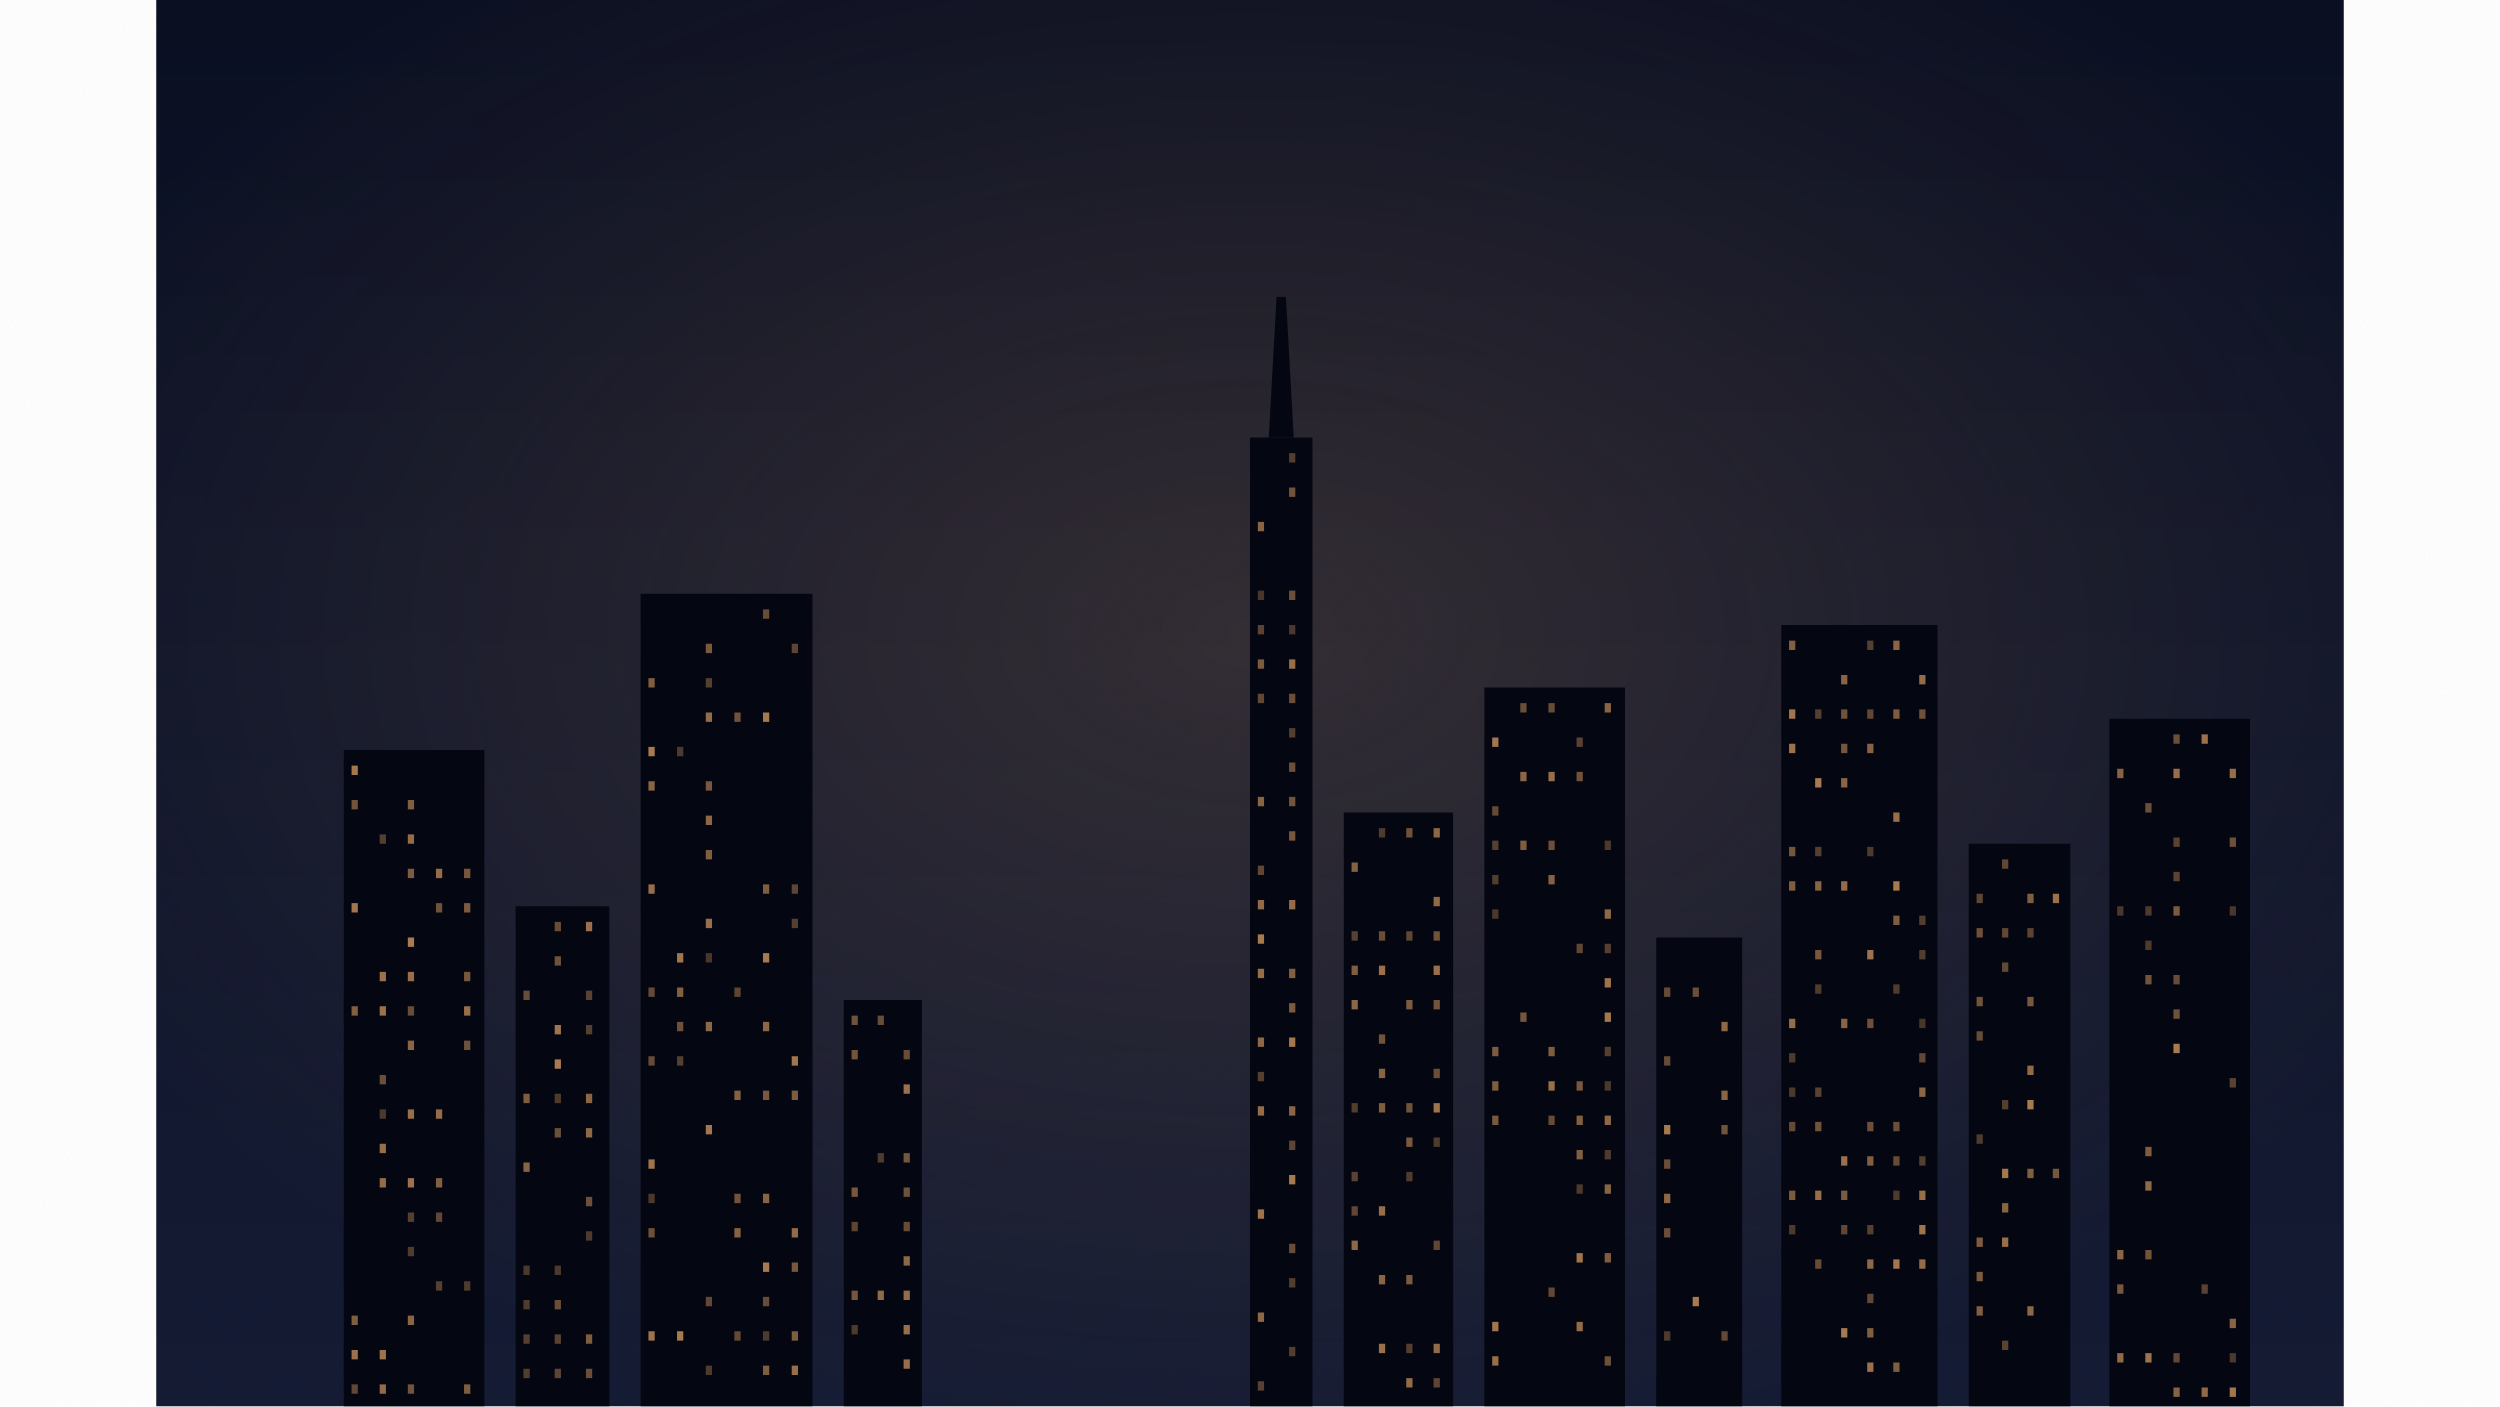
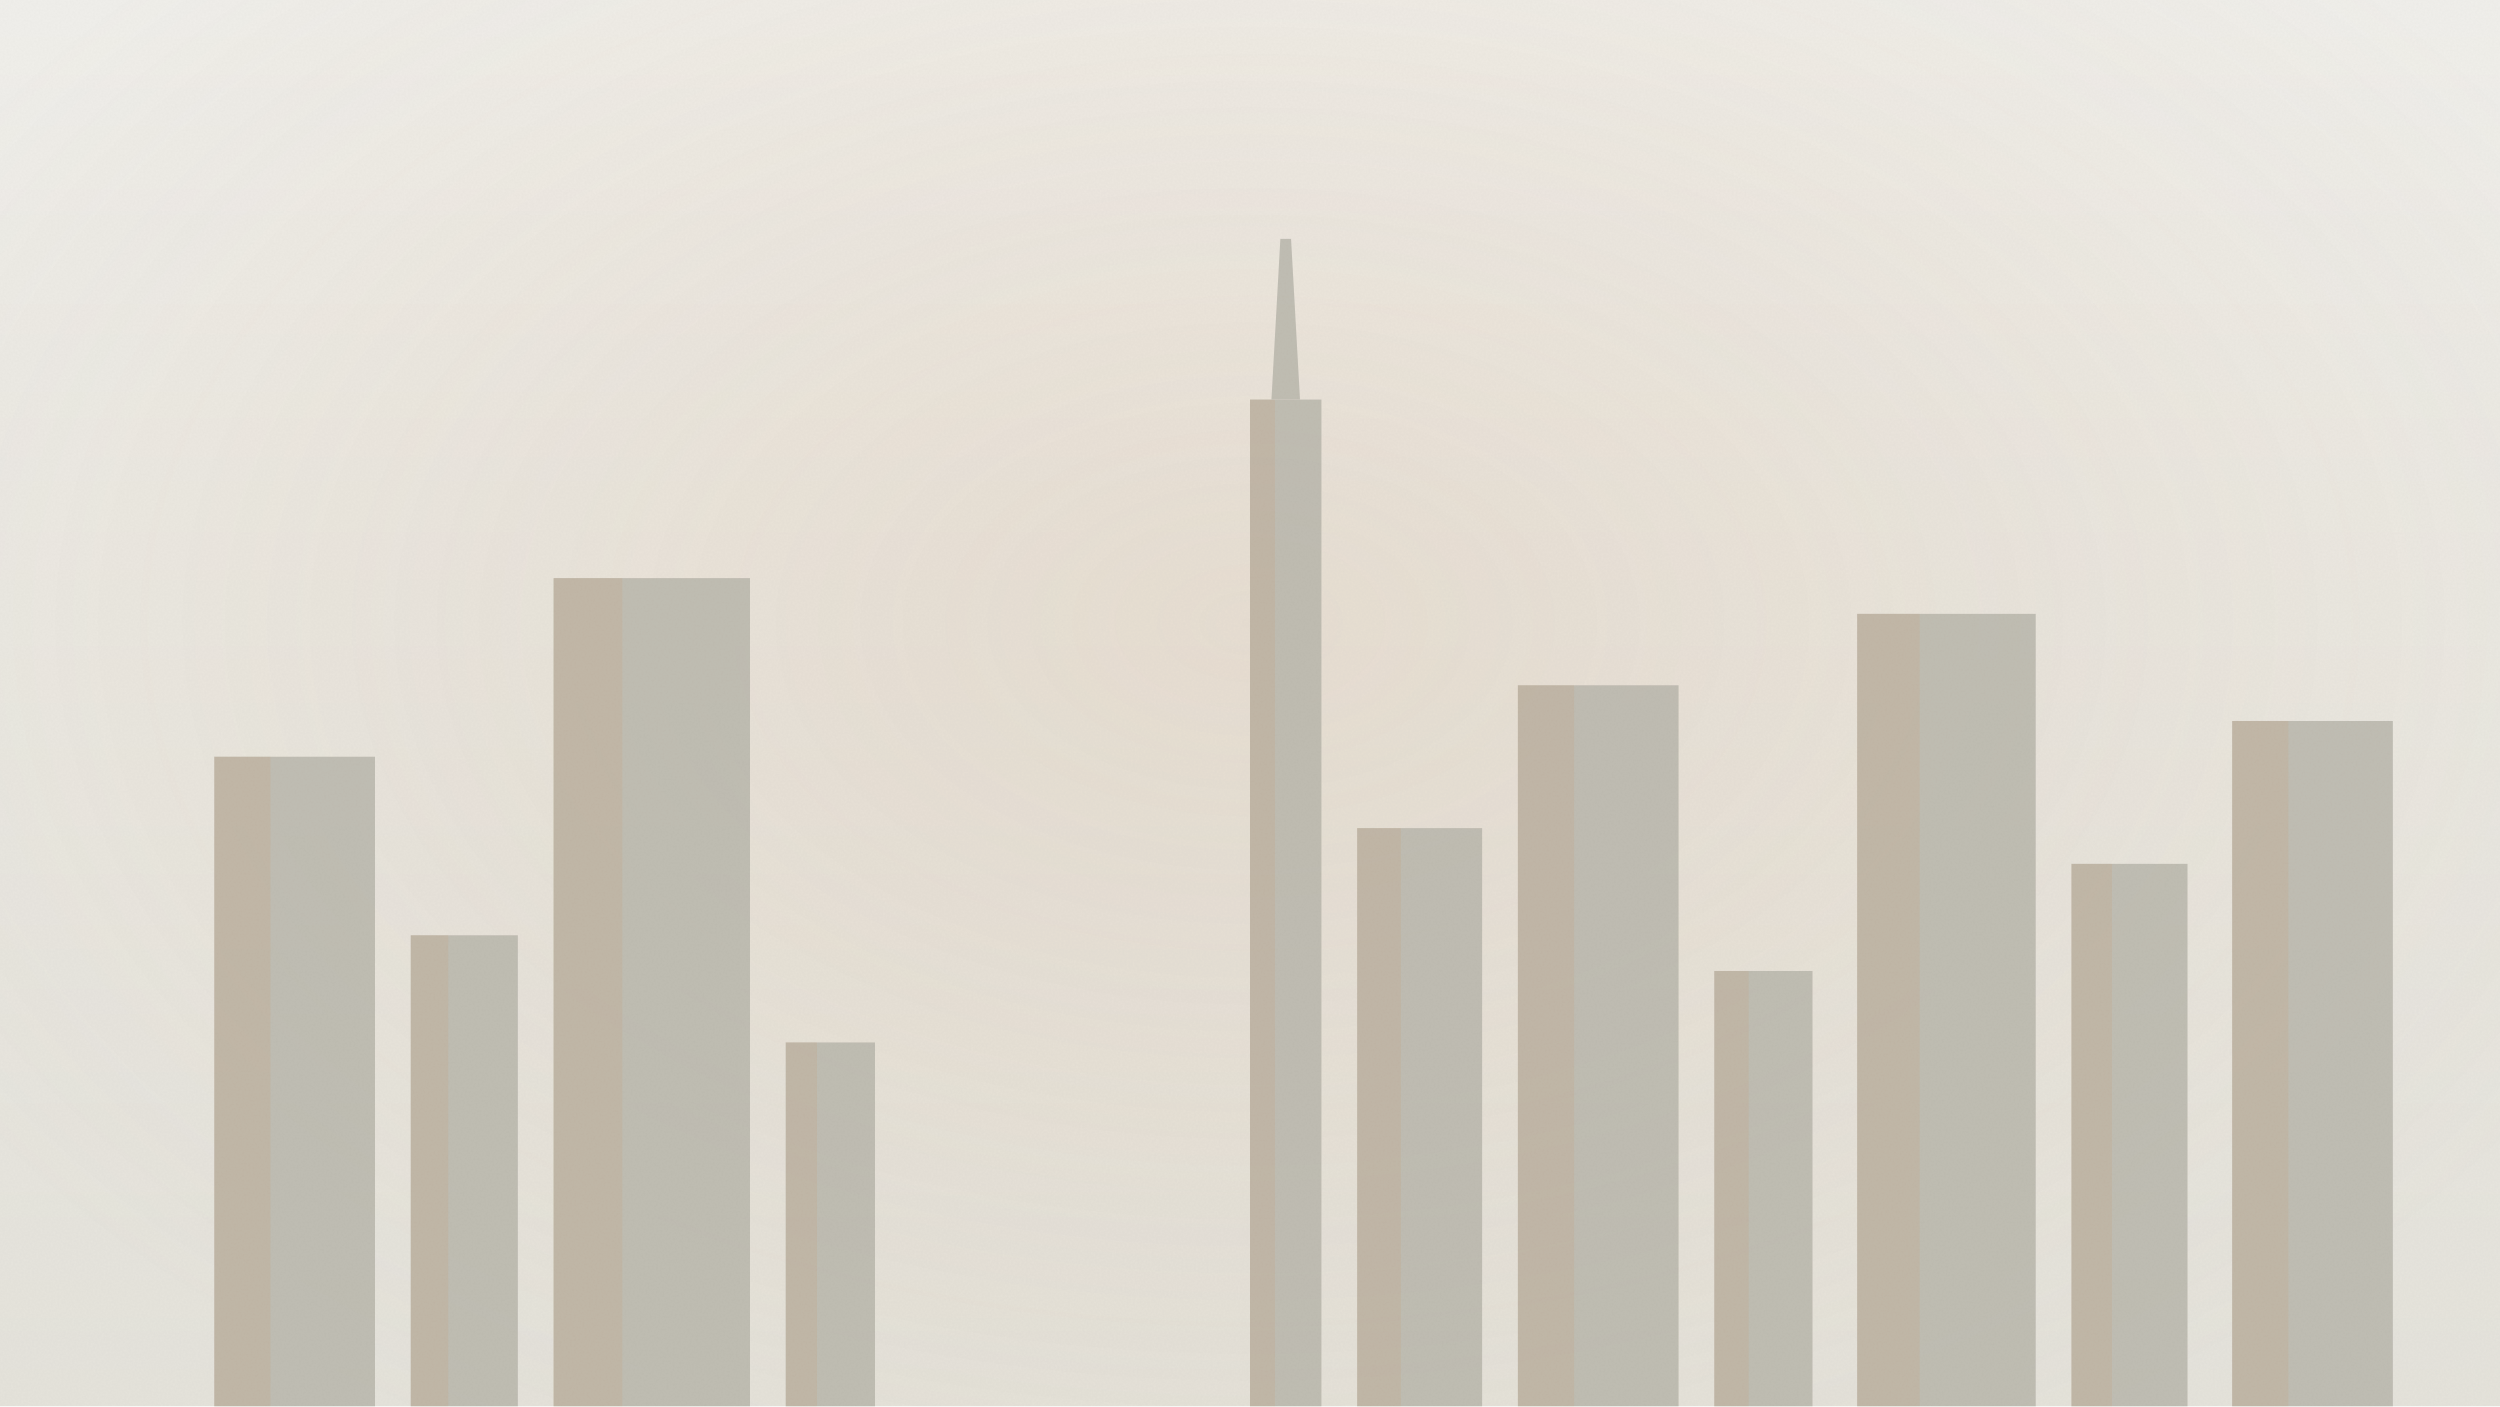
- <svg xmlns="http://www.w3.org/2000/svg" width="1600" height="900" viewBox="0 0 1400 900">
+ <svg xmlns="http://www.w3.org/2000/svg" width="1600" height="900" viewBox="0 0 1400 900" preserveAspectRatio="xMidYMid slice">
  <defs>
    <linearGradient id="dsky" x1="0" y1="0" x2="0" y2="1">
-       <stop offset="0%" stop-color="#0a0f22" />
-       <stop offset="100%" stop-color="#141b34" />
+       <stop offset="0%" stop-color="#f1f0ec" />
+       <stop offset="100%" stop-color="#e4e2da" />
    </linearGradient>
    <radialGradient id="dglow" cx="50%" cy="45%" r="60%">
-       <stop offset="0%" stop-color="#c9915c" stop-opacity="0.2" />
+       <stop offset="0%" stop-color="#c9915c" stop-opacity="0.14" />
      <stop offset="100%" stop-color="#c9915c" stop-opacity="0" />
    </radialGradient>
    <filter id="gd">
      <feTurbulence type="fractalNoise" baseFrequency="0.85" numOctaves="2" stitchTiles="stitch" result="noise" />
      <feColorMatrix in="noise" type="matrix" values="0 0 0 0 0  0 0 0 0 0  0 0 0 0 0  0 0 0 0.02 0" />
    </filter>
  </defs>
  <rect width="1400" height="900" fill="url(#dsky)" />
  <rect width="1400" height="900" fill="url(#dglow)" />
-   <rect x="120" y="480" width="90" height="420" fill="#040611" />
-   <rect x="125.0" y="490" width="4" height="6" fill="#c9915c" opacity="0.82" />
-   <rect x="125.0" y="512" width="4" height="6" fill="#c9915c" opacity="0.56" />
-   <rect x="161.0" y="512" width="4" height="6" fill="#c9915c" opacity="0.64" />
-   <rect x="143.0" y="534" width="4" height="6" fill="#c9915c" opacity="0.42" />
-   <rect x="161.0" y="534" width="4" height="6" fill="#c9915c" opacity="0.74" />
-   <rect x="161.0" y="556" width="4" height="6" fill="#c9915c" opacity="0.62" />
-   <rect x="179.0" y="556" width="4" height="6" fill="#c9915c" opacity="0.74" />
-   <rect x="197.0" y="556" width="4" height="6" fill="#c9915c" opacity="0.59" />
-   <rect x="125.0" y="578" width="4" height="6" fill="#c9915c" opacity="0.81" />
-   <rect x="179.0" y="578" width="4" height="6" fill="#c9915c" opacity="0.55" />
-   <rect x="197.0" y="578" width="4" height="6" fill="#c9915c" opacity="0.62" />
-   <rect x="161.0" y="600" width="4" height="6" fill="#c9915c" opacity="0.85" />
-   <rect x="143.0" y="622" width="4" height="6" fill="#c9915c" opacity="0.78" />
-   <rect x="161.0" y="622" width="4" height="6" fill="#c9915c" opacity="0.76" />
-   <rect x="197.0" y="622" width="4" height="6" fill="#c9915c" opacity="0.59" />
-   <rect x="125.0" y="644" width="4" height="6" fill="#c9915c" opacity="0.65" />
-   <rect x="143.0" y="644" width="4" height="6" fill="#c9915c" opacity="0.78" />
-   <rect x="161.0" y="644" width="4" height="6" fill="#c9915c" opacity="0.51" />
-   <rect x="197.0" y="644" width="4" height="6" fill="#c9915c" opacity="0.76" />
-   <rect x="161.0" y="666" width="4" height="6" fill="#c9915c" opacity="0.69" />
-   <rect x="197.0" y="666" width="4" height="6" fill="#c9915c" opacity="0.55" />
-   <rect x="143.0" y="688" width="4" height="6" fill="#c9915c" opacity="0.53" />
-   <rect x="143.0" y="710" width="4" height="6" fill="#c9915c" opacity="0.37" />
-   <rect x="161.0" y="710" width="4" height="6" fill="#c9915c" opacity="0.75" />
-   <rect x="179.0" y="710" width="4" height="6" fill="#c9915c" opacity="0.74" />
-   <rect x="143.0" y="732" width="4" height="6" fill="#c9915c" opacity="0.75" />
-   <rect x="143.0" y="754" width="4" height="6" fill="#c9915c" opacity="0.74" />
-   <rect x="161.0" y="754" width="4" height="6" fill="#c9915c" opacity="0.78" />
-   <rect x="179.0" y="754" width="4" height="6" fill="#c9915c" opacity="0.65" />
-   <rect x="161.0" y="776" width="4" height="6" fill="#c9915c" opacity="0.42" />
-   <rect x="179.0" y="776" width="4" height="6" fill="#c9915c" opacity="0.47" />
-   <rect x="161.0" y="798" width="4" height="6" fill="#c9915c" opacity="0.39" />
-   <rect x="179.0" y="820" width="4" height="6" fill="#c9915c" opacity="0.42" />
-   <rect x="197.0" y="820" width="4" height="6" fill="#c9915c" opacity="0.39" />
-   <rect x="125.0" y="842" width="4" height="6" fill="#c9915c" opacity="0.64" />
-   <rect x="161.0" y="842" width="4" height="6" fill="#c9915c" opacity="0.69" />
-   <rect x="125.0" y="864" width="4" height="6" fill="#c9915c" opacity="0.78" />
-   <rect x="143.0" y="864" width="4" height="6" fill="#c9915c" opacity="0.79" />
-   <rect x="125.0" y="886" width="4" height="6" fill="#c9915c" opacity="0.48" />
-   <rect x="143.0" y="886" width="4" height="6" fill="#c9915c" opacity="0.73" />
-   <rect x="161.0" y="886" width="4" height="6" fill="#c9915c" opacity="0.56" />
-   <rect x="197.0" y="886" width="4" height="6" fill="#c9915c" opacity="0.64" />
-   <rect x="230" y="580" width="60" height="320" fill="#040611" />
-   <rect x="255.0" y="590" width="4" height="6" fill="#c9915c" opacity="0.51" />
-   <rect x="275.0" y="590" width="4" height="6" fill="#c9915c" opacity="0.77" />
-   <rect x="255.0" y="612" width="4" height="6" fill="#c9915c" opacity="0.55" />
-   <rect x="235.0" y="634" width="4" height="6" fill="#c9915c" opacity="0.51" />
-   <rect x="275.0" y="634" width="4" height="6" fill="#c9915c" opacity="0.44" />
-   <rect x="255.0" y="656" width="4" height="6" fill="#c9915c" opacity="0.80" />
-   <rect x="275.0" y="656" width="4" height="6" fill="#c9915c" opacity="0.42" />
-   <rect x="255.0" y="678" width="4" height="6" fill="#c9915c" opacity="0.84" />
-   <rect x="235.0" y="700" width="4" height="6" fill="#c9915c" opacity="0.63" />
-   <rect x="255.0" y="700" width="4" height="6" fill="#c9915c" opacity="0.38" />
-   <rect x="275.0" y="700" width="4" height="6" fill="#c9915c" opacity="0.69" />
-   <rect x="255.0" y="722" width="4" height="6" fill="#c9915c" opacity="0.53" />
-   <rect x="275.0" y="722" width="4" height="6" fill="#c9915c" opacity="0.71" />
-   <rect x="235.0" y="744" width="4" height="6" fill="#c9915c" opacity="0.68" />
-   <rect x="275.0" y="766" width="4" height="6" fill="#c9915c" opacity="0.54" />
-   <rect x="275.0" y="788" width="4" height="6" fill="#c9915c" opacity="0.38" />
-   <rect x="235.0" y="810" width="4" height="6" fill="#c9915c" opacity="0.37" />
-   <rect x="255.0" y="810" width="4" height="6" fill="#c9915c" opacity="0.37" />
-   <rect x="235.0" y="832" width="4" height="6" fill="#c9915c" opacity="0.39" />
-   <rect x="255.0" y="832" width="4" height="6" fill="#c9915c" opacity="0.52" />
-   <rect x="235.0" y="854" width="4" height="6" fill="#c9915c" opacity="0.42" />
-   <rect x="255.0" y="854" width="4" height="6" fill="#c9915c" opacity="0.44" />
-   <rect x="275.0" y="854" width="4" height="6" fill="#c9915c" opacity="0.63" />
-   <rect x="235.0" y="876" width="4" height="6" fill="#c9915c" opacity="0.40" />
-   <rect x="255.0" y="876" width="4" height="6" fill="#c9915c" opacity="0.46" />
-   <rect x="275.0" y="876" width="4" height="6" fill="#c9915c" opacity="0.52" />
-   <rect x="310" y="380" width="110" height="520" fill="#040611" />
-   <rect x="388.3" y="390" width="4" height="6" fill="#c9915c" opacity="0.51" />
-   <rect x="351.7" y="412" width="4" height="6" fill="#c9915c" opacity="0.60" />
-   <rect x="406.7" y="412" width="4" height="6" fill="#c9915c" opacity="0.46" />
-   <rect x="315.0" y="434" width="4" height="6" fill="#c9915c" opacity="0.64" />
-   <rect x="351.7" y="434" width="4" height="6" fill="#c9915c" opacity="0.42" />
-   <rect x="351.7" y="456" width="4" height="6" fill="#c9915c" opacity="0.73" />
-   <rect x="370.0" y="456" width="4" height="6" fill="#c9915c" opacity="0.55" />
-   <rect x="388.3" y="456" width="4" height="6" fill="#c9915c" opacity="0.83" />
-   <rect x="315.0" y="478" width="4" height="6" fill="#c9915c" opacity="0.84" />
-   <rect x="333.3" y="478" width="4" height="6" fill="#c9915c" opacity="0.38" />
-   <rect x="315.0" y="500" width="4" height="6" fill="#c9915c" opacity="0.69" />
-   <rect x="351.7" y="500" width="4" height="6" fill="#c9915c" opacity="0.59" />
-   <rect x="351.7" y="522" width="4" height="6" fill="#c9915c" opacity="0.70" />
-   <rect x="351.7" y="544" width="4" height="6" fill="#c9915c" opacity="0.64" />
-   <rect x="315.0" y="566" width="4" height="6" fill="#c9915c" opacity="0.75" />
-   <rect x="388.3" y="566" width="4" height="6" fill="#c9915c" opacity="0.63" />
-   <rect x="406.7" y="566" width="4" height="6" fill="#c9915c" opacity="0.46" />
-   <rect x="351.7" y="588" width="4" height="6" fill="#c9915c" opacity="0.76" />
-   <rect x="406.7" y="588" width="4" height="6" fill="#c9915c" opacity="0.42" />
-   <rect x="333.3" y="610" width="4" height="6" fill="#c9915c" opacity="0.81" />
-   <rect x="351.7" y="610" width="4" height="6" fill="#c9915c" opacity="0.35" />
-   <rect x="388.3" y="610" width="4" height="6" fill="#c9915c" opacity="0.84" />
-   <rect x="315.0" y="632" width="4" height="6" fill="#c9915c" opacity="0.49" />
-   <rect x="333.3" y="632" width="4" height="6" fill="#c9915c" opacity="0.65" />
-   <rect x="370.0" y="632" width="4" height="6" fill="#c9915c" opacity="0.46" />
-   <rect x="333.3" y="654" width="4" height="6" fill="#c9915c" opacity="0.54" />
-   <rect x="351.7" y="654" width="4" height="6" fill="#c9915c" opacity="0.70" />
-   <rect x="388.3" y="654" width="4" height="6" fill="#c9915c" opacity="0.70" />
-   <rect x="315.0" y="676" width="4" height="6" fill="#c9915c" opacity="0.50" />
-   <rect x="333.3" y="676" width="4" height="6" fill="#c9915c" opacity="0.42" />
-   <rect x="406.7" y="676" width="4" height="6" fill="#c9915c" opacity="0.81" />
-   <rect x="370.0" y="698" width="4" height="6" fill="#c9915c" opacity="0.66" />
-   <rect x="388.3" y="698" width="4" height="6" fill="#c9915c" opacity="0.60" />
-   <rect x="406.7" y="698" width="4" height="6" fill="#c9915c" opacity="0.62" />
-   <rect x="351.7" y="720" width="4" height="6" fill="#c9915c" opacity="0.81" />
-   <rect x="315.0" y="742" width="4" height="6" fill="#c9915c" opacity="0.79" />
-   <rect x="315.0" y="764" width="4" height="6" fill="#c9915c" opacity="0.37" />
-   <rect x="370.0" y="764" width="4" height="6" fill="#c9915c" opacity="0.56" />
-   <rect x="388.3" y="764" width="4" height="6" fill="#c9915c" opacity="0.68" />
-   <rect x="315.0" y="786" width="4" height="6" fill="#c9915c" opacity="0.54" />
-   <rect x="370.0" y="786" width="4" height="6" fill="#c9915c" opacity="0.67" />
-   <rect x="406.7" y="786" width="4" height="6" fill="#c9915c" opacity="0.73" />
-   <rect x="388.3" y="808" width="4" height="6" fill="#c9915c" opacity="0.84" />
-   <rect x="406.7" y="808" width="4" height="6" fill="#c9915c" opacity="0.59" />
-   <rect x="351.7" y="830" width="4" height="6" fill="#c9915c" opacity="0.48" />
-   <rect x="388.3" y="830" width="4" height="6" fill="#c9915c" opacity="0.51" />
-   <rect x="315.0" y="852" width="4" height="6" fill="#c9915c" opacity="0.79" />
-   <rect x="333.3" y="852" width="4" height="6" fill="#c9915c" opacity="0.84" />
-   <rect x="370.0" y="852" width="4" height="6" fill="#c9915c" opacity="0.49" />
-   <rect x="388.3" y="852" width="4" height="6" fill="#c9915c" opacity="0.38" />
-   <rect x="406.7" y="852" width="4" height="6" fill="#c9915c" opacity="0.64" />
-   <rect x="351.7" y="874" width="4" height="6" fill="#c9915c" opacity="0.38" />
-   <rect x="388.3" y="874" width="4" height="6" fill="#c9915c" opacity="0.63" />
-   <rect x="406.7" y="874" width="4" height="6" fill="#c9915c" opacity="0.76" />
-   <rect x="440" y="640" width="50" height="260" fill="#040611" />
-   <rect x="445.0" y="650" width="4" height="6" fill="#c9915c" opacity="0.55" />
-   <rect x="461.7" y="650" width="4" height="6" fill="#c9915c" opacity="0.51" />
-   <rect x="445.0" y="672" width="4" height="6" fill="#c9915c" opacity="0.57" />
-   <rect x="478.3" y="672" width="4" height="6" fill="#c9915c" opacity="0.51" />
-   <rect x="478.3" y="694" width="4" height="6" fill="#c9915c" opacity="0.77" />
-   <rect x="461.7" y="738" width="4" height="6" fill="#c9915c" opacity="0.39" />
-   <rect x="478.3" y="738" width="4" height="6" fill="#c9915c" opacity="0.58" />
-   <rect x="445.0" y="760" width="4" height="6" fill="#c9915c" opacity="0.59" />
-   <rect x="478.3" y="760" width="4" height="6" fill="#c9915c" opacity="0.55" />
-   <rect x="445.0" y="782" width="4" height="6" fill="#c9915c" opacity="0.46" />
-   <rect x="478.3" y="782" width="4" height="6" fill="#c9915c" opacity="0.50" />
-   <rect x="478.3" y="804" width="4" height="6" fill="#c9915c" opacity="0.71" />
-   <rect x="445.0" y="826" width="4" height="6" fill="#c9915c" opacity="0.58" />
-   <rect x="461.7" y="826" width="4" height="6" fill="#c9915c" opacity="0.72" />
-   <rect x="478.3" y="826" width="4" height="6" fill="#c9915c" opacity="0.74" />
-   <rect x="445.0" y="848" width="4" height="6" fill="#c9915c" opacity="0.38" />
-   <rect x="478.3" y="848" width="4" height="6" fill="#c9915c" opacity="0.76" />
-   <rect x="478.3" y="870" width="4" height="6" fill="#c9915c" opacity="0.76" />
-   <rect x="700" y="280" width="40" height="620" fill="#040611" />
-   <polygon points="717,190 723,190 728,280 712,280" fill="#040611" />
-   <rect x="725.0" y="290" width="4" height="6" fill="#c9915c" opacity="0.41" />
-   <rect x="725.0" y="312" width="4" height="6" fill="#c9915c" opacity="0.56" />
-   <rect x="705.0" y="334" width="4" height="6" fill="#c9915c" opacity="0.68" />
-   <rect x="705.0" y="378" width="4" height="6" fill="#c9915c" opacity="0.35" />
-   <rect x="725.0" y="378" width="4" height="6" fill="#c9915c" opacity="0.53" />
-   <rect x="705.0" y="400" width="4" height="6" fill="#c9915c" opacity="0.45" />
-   <rect x="725.0" y="400" width="4" height="6" fill="#c9915c" opacity="0.36" />
-   <rect x="705.0" y="422" width="4" height="6" fill="#c9915c" opacity="0.61" />
-   <rect x="725.0" y="422" width="4" height="6" fill="#c9915c" opacity="0.75" />
-   <rect x="705.0" y="444" width="4" height="6" fill="#c9915c" opacity="0.48" />
-   <rect x="725.0" y="444" width="4" height="6" fill="#c9915c" opacity="0.52" />
-   <rect x="725.0" y="466" width="4" height="6" fill="#c9915c" opacity="0.41" />
-   <rect x="725.0" y="488" width="4" height="6" fill="#c9915c" opacity="0.54" />
-   <rect x="705.0" y="510" width="4" height="6" fill="#c9915c" opacity="0.68" />
-   <rect x="725.0" y="510" width="4" height="6" fill="#c9915c" opacity="0.57" />
-   <rect x="725.0" y="532" width="4" height="6" fill="#c9915c" opacity="0.59" />
-   <rect x="705.0" y="554" width="4" height="6" fill="#c9915c" opacity="0.47" />
-   <rect x="705.0" y="576" width="4" height="6" fill="#c9915c" opacity="0.72" />
-   <rect x="725.0" y="576" width="4" height="6" fill="#c9915c" opacity="0.74" />
-   <rect x="705.0" y="598" width="4" height="6" fill="#c9915c" opacity="0.83" />
-   <rect x="705.0" y="620" width="4" height="6" fill="#c9915c" opacity="0.75" />
-   <rect x="725.0" y="620" width="4" height="6" fill="#c9915c" opacity="0.65" />
-   <rect x="725.0" y="642" width="4" height="6" fill="#c9915c" opacity="0.61" />
-   <rect x="705.0" y="664" width="4" height="6" fill="#c9915c" opacity="0.71" />
-   <rect x="725.0" y="664" width="4" height="6" fill="#c9915c" opacity="0.82" />
-   <rect x="705.0" y="686" width="4" height="6" fill="#c9915c" opacity="0.42" />
-   <rect x="705.0" y="708" width="4" height="6" fill="#c9915c" opacity="0.74" />
-   <rect x="725.0" y="708" width="4" height="6" fill="#c9915c" opacity="0.69" />
-   <rect x="725.0" y="730" width="4" height="6" fill="#c9915c" opacity="0.46" />
-   <rect x="725.0" y="752" width="4" height="6" fill="#c9915c" opacity="0.83" />
-   <rect x="705.0" y="774" width="4" height="6" fill="#c9915c" opacity="0.79" />
-   <rect x="725.0" y="796" width="4" height="6" fill="#c9915c" opacity="0.51" />
-   <rect x="725.0" y="818" width="4" height="6" fill="#c9915c" opacity="0.40" />
-   <rect x="705.0" y="840" width="4" height="6" fill="#c9915c" opacity="0.71" />
-   <rect x="725.0" y="862" width="4" height="6" fill="#c9915c" opacity="0.41" />
-   <rect x="705.0" y="884" width="4" height="6" fill="#c9915c" opacity="0.43" />
-   <rect x="760" y="520" width="70" height="380" fill="#040611" />
-   <rect x="782.5" y="530" width="4" height="6" fill="#c9915c" opacity="0.39" />
-   <rect x="800.0" y="530" width="4" height="6" fill="#c9915c" opacity="0.55" />
-   <rect x="817.5" y="530" width="4" height="6" fill="#c9915c" opacity="0.70" />
-   <rect x="765.0" y="552" width="4" height="6" fill="#c9915c" opacity="0.66" />
-   <rect x="817.5" y="574" width="4" height="6" fill="#c9915c" opacity="0.72" />
-   <rect x="765.0" y="596" width="4" height="6" fill="#c9915c" opacity="0.43" />
-   <rect x="782.5" y="596" width="4" height="6" fill="#c9915c" opacity="0.52" />
-   <rect x="800.0" y="596" width="4" height="6" fill="#c9915c" opacity="0.47" />
-   <rect x="817.5" y="596" width="4" height="6" fill="#c9915c" opacity="0.56" />
-   <rect x="765.0" y="618" width="4" height="6" fill="#c9915c" opacity="0.64" />
-   <rect x="782.5" y="618" width="4" height="6" fill="#c9915c" opacity="0.77" />
-   <rect x="817.5" y="618" width="4" height="6" fill="#c9915c" opacity="0.77" />
-   <rect x="765.0" y="640" width="4" height="6" fill="#c9915c" opacity="0.70" />
-   <rect x="800.0" y="640" width="4" height="6" fill="#c9915c" opacity="0.61" />
-   <rect x="817.5" y="640" width="4" height="6" fill="#c9915c" opacity="0.57" />
-   <rect x="782.5" y="662" width="4" height="6" fill="#c9915c" opacity="0.56" />
-   <rect x="782.5" y="684" width="4" height="6" fill="#c9915c" opacity="0.68" />
-   <rect x="817.5" y="684" width="4" height="6" fill="#c9915c" opacity="0.52" />
-   <rect x="765.0" y="706" width="4" height="6" fill="#c9915c" opacity="0.40" />
-   <rect x="782.5" y="706" width="4" height="6" fill="#c9915c" opacity="0.63" />
-   <rect x="800.0" y="706" width="4" height="6" fill="#c9915c" opacity="0.55" />
-   <rect x="817.5" y="706" width="4" height="6" fill="#c9915c" opacity="0.79" />
-   <rect x="800.0" y="728" width="4" height="6" fill="#c9915c" opacity="0.60" />
-   <rect x="817.5" y="728" width="4" height="6" fill="#c9915c" opacity="0.39" />
-   <rect x="765.0" y="750" width="4" height="6" fill="#c9915c" opacity="0.44" />
-   <rect x="800.0" y="750" width="4" height="6" fill="#c9915c" opacity="0.39" />
-   <rect x="765.0" y="772" width="4" height="6" fill="#c9915c" opacity="0.47" />
-   <rect x="782.5" y="772" width="4" height="6" fill="#c9915c" opacity="0.75" />
-   <rect x="765.0" y="794" width="4" height="6" fill="#c9915c" opacity="0.71" />
-   <rect x="817.5" y="794" width="4" height="6" fill="#c9915c" opacity="0.48" />
-   <rect x="782.5" y="816" width="4" height="6" fill="#c9915c" opacity="0.69" />
-   <rect x="800.0" y="816" width="4" height="6" fill="#c9915c" opacity="0.61" />
-   <rect x="782.5" y="860" width="4" height="6" fill="#c9915c" opacity="0.77" />
-   <rect x="800.0" y="860" width="4" height="6" fill="#c9915c" opacity="0.41" />
-   <rect x="817.5" y="860" width="4" height="6" fill="#c9915c" opacity="0.73" />
-   <rect x="800.0" y="882" width="4" height="6" fill="#c9915c" opacity="0.73" />
-   <rect x="817.5" y="882" width="4" height="6" fill="#c9915c" opacity="0.46" />
-   <rect x="850" y="440" width="90" height="460" fill="#040611" />
-   <rect x="873.0" y="450" width="4" height="6" fill="#c9915c" opacity="0.52" />
-   <rect x="891.0" y="450" width="4" height="6" fill="#c9915c" opacity="0.51" />
-   <rect x="927.0" y="450" width="4" height="6" fill="#c9915c" opacity="0.68" />
-   <rect x="855.0" y="472" width="4" height="6" fill="#c9915c" opacity="0.81" />
-   <rect x="909.0" y="472" width="4" height="6" fill="#c9915c" opacity="0.43" />
-   <rect x="873.0" y="494" width="4" height="6" fill="#c9915c" opacity="0.70" />
-   <rect x="891.0" y="494" width="4" height="6" fill="#c9915c" opacity="0.75" />
-   <rect x="909.0" y="494" width="4" height="6" fill="#c9915c" opacity="0.55" />
-   <rect x="855.0" y="516" width="4" height="6" fill="#c9915c" opacity="0.49" />
-   <rect x="855.0" y="538" width="4" height="6" fill="#c9915c" opacity="0.42" />
-   <rect x="873.0" y="538" width="4" height="6" fill="#c9915c" opacity="0.63" />
-   <rect x="891.0" y="538" width="4" height="6" fill="#c9915c" opacity="0.53" />
-   <rect x="927.0" y="538" width="4" height="6" fill="#c9915c" opacity="0.37" />
-   <rect x="855.0" y="560" width="4" height="6" fill="#c9915c" opacity="0.40" />
-   <rect x="891.0" y="560" width="4" height="6" fill="#c9915c" opacity="0.66" />
-   <rect x="855.0" y="582" width="4" height="6" fill="#c9915c" opacity="0.36" />
-   <rect x="927.0" y="582" width="4" height="6" fill="#c9915c" opacity="0.71" />
-   <rect x="909.0" y="604" width="4" height="6" fill="#c9915c" opacity="0.47" />
-   <rect x="927.0" y="604" width="4" height="6" fill="#c9915c" opacity="0.42" />
-   <rect x="927.0" y="626" width="4" height="6" fill="#c9915c" opacity="0.79" />
-   <rect x="873.0" y="648" width="4" height="6" fill="#c9915c" opacity="0.58" />
-   <rect x="927.0" y="648" width="4" height="6" fill="#c9915c" opacity="0.82" />
-   <rect x="855.0" y="670" width="4" height="6" fill="#c9915c" opacity="0.62" />
-   <rect x="891.0" y="670" width="4" height="6" fill="#c9915c" opacity="0.63" />
-   <rect x="927.0" y="670" width="4" height="6" fill="#c9915c" opacity="0.42" />
-   <rect x="855.0" y="692" width="4" height="6" fill="#c9915c" opacity="0.63" />
-   <rect x="891.0" y="692" width="4" height="6" fill="#c9915c" opacity="0.76" />
-   <rect x="909.0" y="692" width="4" height="6" fill="#c9915c" opacity="0.59" />
-   <rect x="927.0" y="692" width="4" height="6" fill="#c9915c" opacity="0.36" />
-   <rect x="855.0" y="714" width="4" height="6" fill="#c9915c" opacity="0.60" />
-   <rect x="891.0" y="714" width="4" height="6" fill="#c9915c" opacity="0.50" />
-   <rect x="909.0" y="714" width="4" height="6" fill="#c9915c" opacity="0.65" />
-   <rect x="927.0" y="714" width="4" height="6" fill="#c9915c" opacity="0.71" />
-   <rect x="909.0" y="736" width="4" height="6" fill="#c9915c" opacity="0.64" />
-   <rect x="927.0" y="736" width="4" height="6" fill="#c9915c" opacity="0.39" />
-   <rect x="909.0" y="758" width="4" height="6" fill="#c9915c" opacity="0.37" />
-   <rect x="927.0" y="758" width="4" height="6" fill="#c9915c" opacity="0.68" />
-   <rect x="909.0" y="802" width="4" height="6" fill="#c9915c" opacity="0.80" />
-   <rect x="927.0" y="802" width="4" height="6" fill="#c9915c" opacity="0.63" />
-   <rect x="891.0" y="824" width="4" height="6" fill="#c9915c" opacity="0.48" />
-   <rect x="855.0" y="846" width="4" height="6" fill="#c9915c" opacity="0.81" />
-   <rect x="909.0" y="846" width="4" height="6" fill="#c9915c" opacity="0.73" />
-   <rect x="855.0" y="868" width="4" height="6" fill="#c9915c" opacity="0.76" />
-   <rect x="927.0" y="868" width="4" height="6" fill="#c9915c" opacity="0.54" />
-   <rect x="960" y="600" width="55" height="300" fill="#040611" />
-   <rect x="965.0" y="632" width="4" height="6" fill="#c9915c" opacity="0.50" />
-   <rect x="983.3" y="632" width="4" height="6" fill="#c9915c" opacity="0.52" />
-   <rect x="1001.7" y="654" width="4" height="6" fill="#c9915c" opacity="0.71" />
-   <rect x="965.0" y="676" width="4" height="6" fill="#c9915c" opacity="0.50" />
-   <rect x="1001.7" y="698" width="4" height="6" fill="#c9915c" opacity="0.69" />
-   <rect x="965.0" y="720" width="4" height="6" fill="#c9915c" opacity="0.83" />
-   <rect x="1001.7" y="720" width="4" height="6" fill="#c9915c" opacity="0.56" />
-   <rect x="965.0" y="742" width="4" height="6" fill="#c9915c" opacity="0.52" />
-   <rect x="965.0" y="764" width="4" height="6" fill="#c9915c" opacity="0.71" />
-   <rect x="965.0" y="786" width="4" height="6" fill="#c9915c" opacity="0.52" />
-   <rect x="983.3" y="830" width="4" height="6" fill="#c9915c" opacity="0.84" />
-   <rect x="965.0" y="852" width="4" height="6" fill="#c9915c" opacity="0.38" />
-   <rect x="1001.7" y="852" width="4" height="6" fill="#c9915c" opacity="0.49" />
-   <rect x="1040" y="400" width="100" height="500" fill="#040611" />
-   <rect x="1045.0" y="410" width="4" height="6" fill="#c9915c" opacity="0.65" />
-   <rect x="1095.0" y="410" width="4" height="6" fill="#c9915c" opacity="0.42" />
-   <rect x="1111.7" y="410" width="4" height="6" fill="#c9915c" opacity="0.69" />
-   <rect x="1078.3" y="432" width="4" height="6" fill="#c9915c" opacity="0.68" />
-   <rect x="1128.3" y="432" width="4" height="6" fill="#c9915c" opacity="0.74" />
-   <rect x="1045.0" y="454" width="4" height="6" fill="#c9915c" opacity="0.81" />
-   <rect x="1061.7" y="454" width="4" height="6" fill="#c9915c" opacity="0.42" />
-   <rect x="1078.3" y="454" width="4" height="6" fill="#c9915c" opacity="0.55" />
-   <rect x="1095.0" y="454" width="4" height="6" fill="#c9915c" opacity="0.47" />
-   <rect x="1111.7" y="454" width="4" height="6" fill="#c9915c" opacity="0.62" />
-   <rect x="1128.3" y="454" width="4" height="6" fill="#c9915c" opacity="0.55" />
-   <rect x="1045.0" y="476" width="4" height="6" fill="#c9915c" opacity="0.78" />
-   <rect x="1078.3" y="476" width="4" height="6" fill="#c9915c" opacity="0.58" />
-   <rect x="1095.0" y="476" width="4" height="6" fill="#c9915c" opacity="0.67" />
-   <rect x="1061.7" y="498" width="4" height="6" fill="#c9915c" opacity="0.84" />
-   <rect x="1078.3" y="498" width="4" height="6" fill="#c9915c" opacity="0.69" />
-   <rect x="1111.7" y="520" width="4" height="6" fill="#c9915c" opacity="0.75" />
-   <rect x="1045.0" y="542" width="4" height="6" fill="#c9915c" opacity="0.58" />
-   <rect x="1061.7" y="542" width="4" height="6" fill="#c9915c" opacity="0.42" />
-   <rect x="1095.0" y="542" width="4" height="6" fill="#c9915c" opacity="0.38" />
-   <rect x="1045.0" y="564" width="4" height="6" fill="#c9915c" opacity="0.64" />
-   <rect x="1061.7" y="564" width="4" height="6" fill="#c9915c" opacity="0.68" />
-   <rect x="1078.3" y="564" width="4" height="6" fill="#c9915c" opacity="0.74" />
-   <rect x="1111.7" y="564" width="4" height="6" fill="#c9915c" opacity="0.84" />
-   <rect x="1111.7" y="586" width="4" height="6" fill="#c9915c" opacity="0.63" />
-   <rect x="1128.3" y="586" width="4" height="6" fill="#c9915c" opacity="0.41" />
-   <rect x="1061.7" y="608" width="4" height="6" fill="#c9915c" opacity="0.59" />
-   <rect x="1095.0" y="608" width="4" height="6" fill="#c9915c" opacity="0.78" />
-   <rect x="1128.3" y="608" width="4" height="6" fill="#c9915c" opacity="0.40" />
-   <rect x="1061.7" y="630" width="4" height="6" fill="#c9915c" opacity="0.39" />
-   <rect x="1111.7" y="630" width="4" height="6" fill="#c9915c" opacity="0.39" />
-   <rect x="1045.0" y="652" width="4" height="6" fill="#c9915c" opacity="0.74" />
-   <rect x="1078.3" y="652" width="4" height="6" fill="#c9915c" opacity="0.68" />
-   <rect x="1095.0" y="652" width="4" height="6" fill="#c9915c" opacity="0.54" />
-   <rect x="1128.3" y="652" width="4" height="6" fill="#c9915c" opacity="0.35" />
-   <rect x="1045.0" y="674" width="4" height="6" fill="#c9915c" opacity="0.38" />
-   <rect x="1128.3" y="674" width="4" height="6" fill="#c9915c" opacity="0.48" />
-   <rect x="1045.0" y="696" width="4" height="6" fill="#c9915c" opacity="0.37" />
-   <rect x="1061.7" y="696" width="4" height="6" fill="#c9915c" opacity="0.44" />
-   <rect x="1128.3" y="696" width="4" height="6" fill="#c9915c" opacity="0.70" />
-   <rect x="1045.0" y="718" width="4" height="6" fill="#c9915c" opacity="0.49" />
-   <rect x="1061.7" y="718" width="4" height="6" fill="#c9915c" opacity="0.56" />
-   <rect x="1095.0" y="718" width="4" height="6" fill="#c9915c" opacity="0.53" />
-   <rect x="1111.7" y="718" width="4" height="6" fill="#c9915c" opacity="0.52" />
-   <rect x="1078.3" y="740" width="4" height="6" fill="#c9915c" opacity="0.77" />
-   <rect x="1095.0" y="740" width="4" height="6" fill="#c9915c" opacity="0.65" />
-   <rect x="1111.7" y="740" width="4" height="6" fill="#c9915c" opacity="0.50" />
-   <rect x="1128.3" y="740" width="4" height="6" fill="#c9915c" opacity="0.41" />
-   <rect x="1045.0" y="762" width="4" height="6" fill="#c9915c" opacity="0.61" />
-   <rect x="1061.7" y="762" width="4" height="6" fill="#c9915c" opacity="0.75" />
-   <rect x="1078.3" y="762" width="4" height="6" fill="#c9915c" opacity="0.61" />
-   <rect x="1111.7" y="762" width="4" height="6" fill="#c9915c" opacity="0.38" />
-   <rect x="1128.3" y="762" width="4" height="6" fill="#c9915c" opacity="0.75" />
-   <rect x="1045.0" y="784" width="4" height="6" fill="#c9915c" opacity="0.38" />
-   <rect x="1078.3" y="784" width="4" height="6" fill="#c9915c" opacity="0.47" />
-   <rect x="1095.0" y="784" width="4" height="6" fill="#c9915c" opacity="0.42" />
-   <rect x="1128.3" y="784" width="4" height="6" fill="#c9915c" opacity="0.80" />
-   <rect x="1061.7" y="806" width="4" height="6" fill="#c9915c" opacity="0.50" />
-   <rect x="1095.0" y="806" width="4" height="6" fill="#c9915c" opacity="0.71" />
-   <rect x="1111.7" y="806" width="4" height="6" fill="#c9915c" opacity="0.81" />
-   <rect x="1128.3" y="806" width="4" height="6" fill="#c9915c" opacity="0.74" />
-   <rect x="1095.0" y="828" width="4" height="6" fill="#c9915c" opacity="0.48" />
-   <rect x="1078.3" y="850" width="4" height="6" fill="#c9915c" opacity="0.83" />
-   <rect x="1095.0" y="850" width="4" height="6" fill="#c9915c" opacity="0.64" />
-   <rect x="1095.0" y="872" width="4" height="6" fill="#c9915c" opacity="0.77" />
-   <rect x="1111.7" y="872" width="4" height="6" fill="#c9915c" opacity="0.64" />
-   <rect x="1160" y="540" width="65" height="360" fill="#040611" />
-   <rect x="1181.3" y="550" width="4" height="6" fill="#c9915c" opacity="0.47" />
-   <rect x="1165.0" y="572" width="4" height="6" fill="#c9915c" opacity="0.46" />
-   <rect x="1197.5" y="572" width="4" height="6" fill="#c9915c" opacity="0.64" />
-   <rect x="1213.8" y="572" width="4" height="6" fill="#c9915c" opacity="0.77" />
-   <rect x="1165.0" y="594" width="4" height="6" fill="#c9915c" opacity="0.54" />
-   <rect x="1181.3" y="594" width="4" height="6" fill="#c9915c" opacity="0.48" />
-   <rect x="1197.5" y="594" width="4" height="6" fill="#c9915c" opacity="0.45" />
-   <rect x="1181.3" y="616" width="4" height="6" fill="#c9915c" opacity="0.48" />
-   <rect x="1165.0" y="638" width="4" height="6" fill="#c9915c" opacity="0.56" />
-   <rect x="1197.5" y="638" width="4" height="6" fill="#c9915c" opacity="0.59" />
-   <rect x="1165.0" y="660" width="4" height="6" fill="#c9915c" opacity="0.50" />
-   <rect x="1197.5" y="682" width="4" height="6" fill="#c9915c" opacity="0.72" />
-   <rect x="1181.3" y="704" width="4" height="6" fill="#c9915c" opacity="0.41" />
-   <rect x="1197.5" y="704" width="4" height="6" fill="#c9915c" opacity="0.83" />
-   <rect x="1165.0" y="726" width="4" height="6" fill="#c9915c" opacity="0.39" />
-   <rect x="1181.3" y="748" width="4" height="6" fill="#c9915c" opacity="0.82" />
-   <rect x="1197.5" y="748" width="4" height="6" fill="#c9915c" opacity="0.64" />
-   <rect x="1213.8" y="748" width="4" height="6" fill="#c9915c" opacity="0.58" />
-   <rect x="1181.3" y="770" width="4" height="6" fill="#c9915c" opacity="0.68" />
-   <rect x="1165.0" y="792" width="4" height="6" fill="#c9915c" opacity="0.62" />
-   <rect x="1181.3" y="792" width="4" height="6" fill="#c9915c" opacity="0.76" />
-   <rect x="1165.0" y="814" width="4" height="6" fill="#c9915c" opacity="0.61" />
-   <rect x="1165.0" y="836" width="4" height="6" fill="#c9915c" opacity="0.64" />
-   <rect x="1197.5" y="836" width="4" height="6" fill="#c9915c" opacity="0.70" />
-   <rect x="1181.3" y="858" width="4" height="6" fill="#c9915c" opacity="0.44" />
-   <rect x="1250" y="460" width="90" height="440" fill="#040611" />
-   <rect x="1291.0" y="470" width="4" height="6" fill="#c9915c" opacity="0.52" />
-   <rect x="1309.0" y="470" width="4" height="6" fill="#c9915c" opacity="0.78" />
-   <rect x="1255.0" y="492" width="4" height="6" fill="#c9915c" opacity="0.67" />
-   <rect x="1291.0" y="492" width="4" height="6" fill="#c9915c" opacity="0.76" />
-   <rect x="1327.0" y="492" width="4" height="6" fill="#c9915c" opacity="0.75" />
-   <rect x="1273.0" y="514" width="4" height="6" fill="#c9915c" opacity="0.53" />
-   <rect x="1291.0" y="536" width="4" height="6" fill="#c9915c" opacity="0.44" />
-   <rect x="1327.0" y="536" width="4" height="6" fill="#c9915c" opacity="0.54" />
-   <rect x="1291.0" y="558" width="4" height="6" fill="#c9915c" opacity="0.45" />
-   <rect x="1255.0" y="580" width="4" height="6" fill="#c9915c" opacity="0.36" />
-   <rect x="1273.0" y="580" width="4" height="6" fill="#c9915c" opacity="0.38" />
-   <rect x="1291.0" y="580" width="4" height="6" fill="#c9915c" opacity="0.61" />
-   <rect x="1327.0" y="580" width="4" height="6" fill="#c9915c" opacity="0.36" />
-   <rect x="1273.0" y="602" width="4" height="6" fill="#c9915c" opacity="0.38" />
-   <rect x="1273.0" y="624" width="4" height="6" fill="#c9915c" opacity="0.56" />
-   <rect x="1291.0" y="624" width="4" height="6" fill="#c9915c" opacity="0.51" />
-   <rect x="1291.0" y="646" width="4" height="6" fill="#c9915c" opacity="0.55" />
-   <rect x="1291.0" y="668" width="4" height="6" fill="#c9915c" opacity="0.84" />
-   <rect x="1327.0" y="690" width="4" height="6" fill="#c9915c" opacity="0.44" />
-   <rect x="1273.0" y="734" width="4" height="6" fill="#c9915c" opacity="0.63" />
-   <rect x="1273.0" y="756" width="4" height="6" fill="#c9915c" opacity="0.72" />
-   <rect x="1255.0" y="800" width="4" height="6" fill="#c9915c" opacity="0.69" />
-   <rect x="1273.0" y="800" width="4" height="6" fill="#c9915c" opacity="0.57" />
-   <rect x="1255.0" y="822" width="4" height="6" fill="#c9915c" opacity="0.59" />
-   <rect x="1309.0" y="822" width="4" height="6" fill="#c9915c" opacity="0.44" />
-   <rect x="1327.0" y="844" width="4" height="6" fill="#c9915c" opacity="0.68" />
-   <rect x="1255.0" y="866" width="4" height="6" fill="#c9915c" opacity="0.72" />
-   <rect x="1273.0" y="866" width="4" height="6" fill="#c9915c" opacity="0.79" />
-   <rect x="1291.0" y="866" width="4" height="6" fill="#c9915c" opacity="0.48" />
-   <rect x="1327.0" y="866" width="4" height="6" fill="#c9915c" opacity="0.37" />
-   <rect x="1291.0" y="888" width="4" height="6" fill="#c9915c" opacity="0.67" />
-   <rect x="1309.0" y="888" width="4" height="6" fill="#c9915c" opacity="0.72" />
-   <rect x="1327.0" y="888" width="4" height="6" fill="#c9915c" opacity="0.81" />
+   <rect x="120" y="480" width="90" height="420" fill="#b9b6ac" opacity="0.85" />
+   <rect x="120" y="480" width="31.5" height="420" fill="#c9915c" opacity="0.14" />
+   <rect x="230" y="580" width="60" height="320" fill="#b9b6ac" opacity="0.85" />
+   <rect x="230" y="580" width="21" height="320" fill="#c9915c" opacity="0.14" />
+   <rect x="310" y="380" width="110" height="520" fill="#b9b6ac" opacity="0.85" />
+   <rect x="310" y="380" width="38.5" height="520" fill="#c9915c" opacity="0.14" />
+   <rect x="440" y="640" width="50" height="260" fill="#b9b6ac" opacity="0.85" />
+   <rect x="440" y="640" width="17.5" height="260" fill="#c9915c" opacity="0.14" />
+   <rect x="700" y="280" width="40" height="620" fill="#b9b6ac" opacity="0.85" />
+   <rect x="700" y="280" width="14" height="620" fill="#c9915c" opacity="0.14" />
+   <polygon points="717,190 723,190 728,280 712,280" fill="#b9b6ac" opacity="0.85" />
+   <rect x="760" y="520" width="70" height="380" fill="#b9b6ac" opacity="0.85" />
+   <rect x="760" y="520" width="24.5" height="380" fill="#c9915c" opacity="0.14" />
+   <rect x="850" y="440" width="90" height="460" fill="#b9b6ac" opacity="0.85" />
+   <rect x="850" y="440" width="31.5" height="460" fill="#c9915c" opacity="0.14" />
+   <rect x="960" y="600" width="55" height="300" fill="#b9b6ac" opacity="0.85" />
+   <rect x="960" y="600" width="19.25" height="300" fill="#c9915c" opacity="0.14" />
+   <rect x="1040" y="400" width="100" height="500" fill="#b9b6ac" opacity="0.85" />
+   <rect x="1040" y="400" width="35" height="500" fill="#c9915c" opacity="0.14" />
+   <rect x="1160" y="540" width="65" height="360" fill="#b9b6ac" opacity="0.85" />
+   <rect x="1160" y="540" width="22.75" height="360" fill="#c9915c" opacity="0.14" />
+   <rect x="1250" y="460" width="90" height="440" fill="#b9b6ac" opacity="0.85" />
+   <rect x="1250" y="460" width="31.5" height="440" fill="#c9915c" opacity="0.14" />
  <rect width="1400" height="900" filter="url(#gd)" />
</svg>
